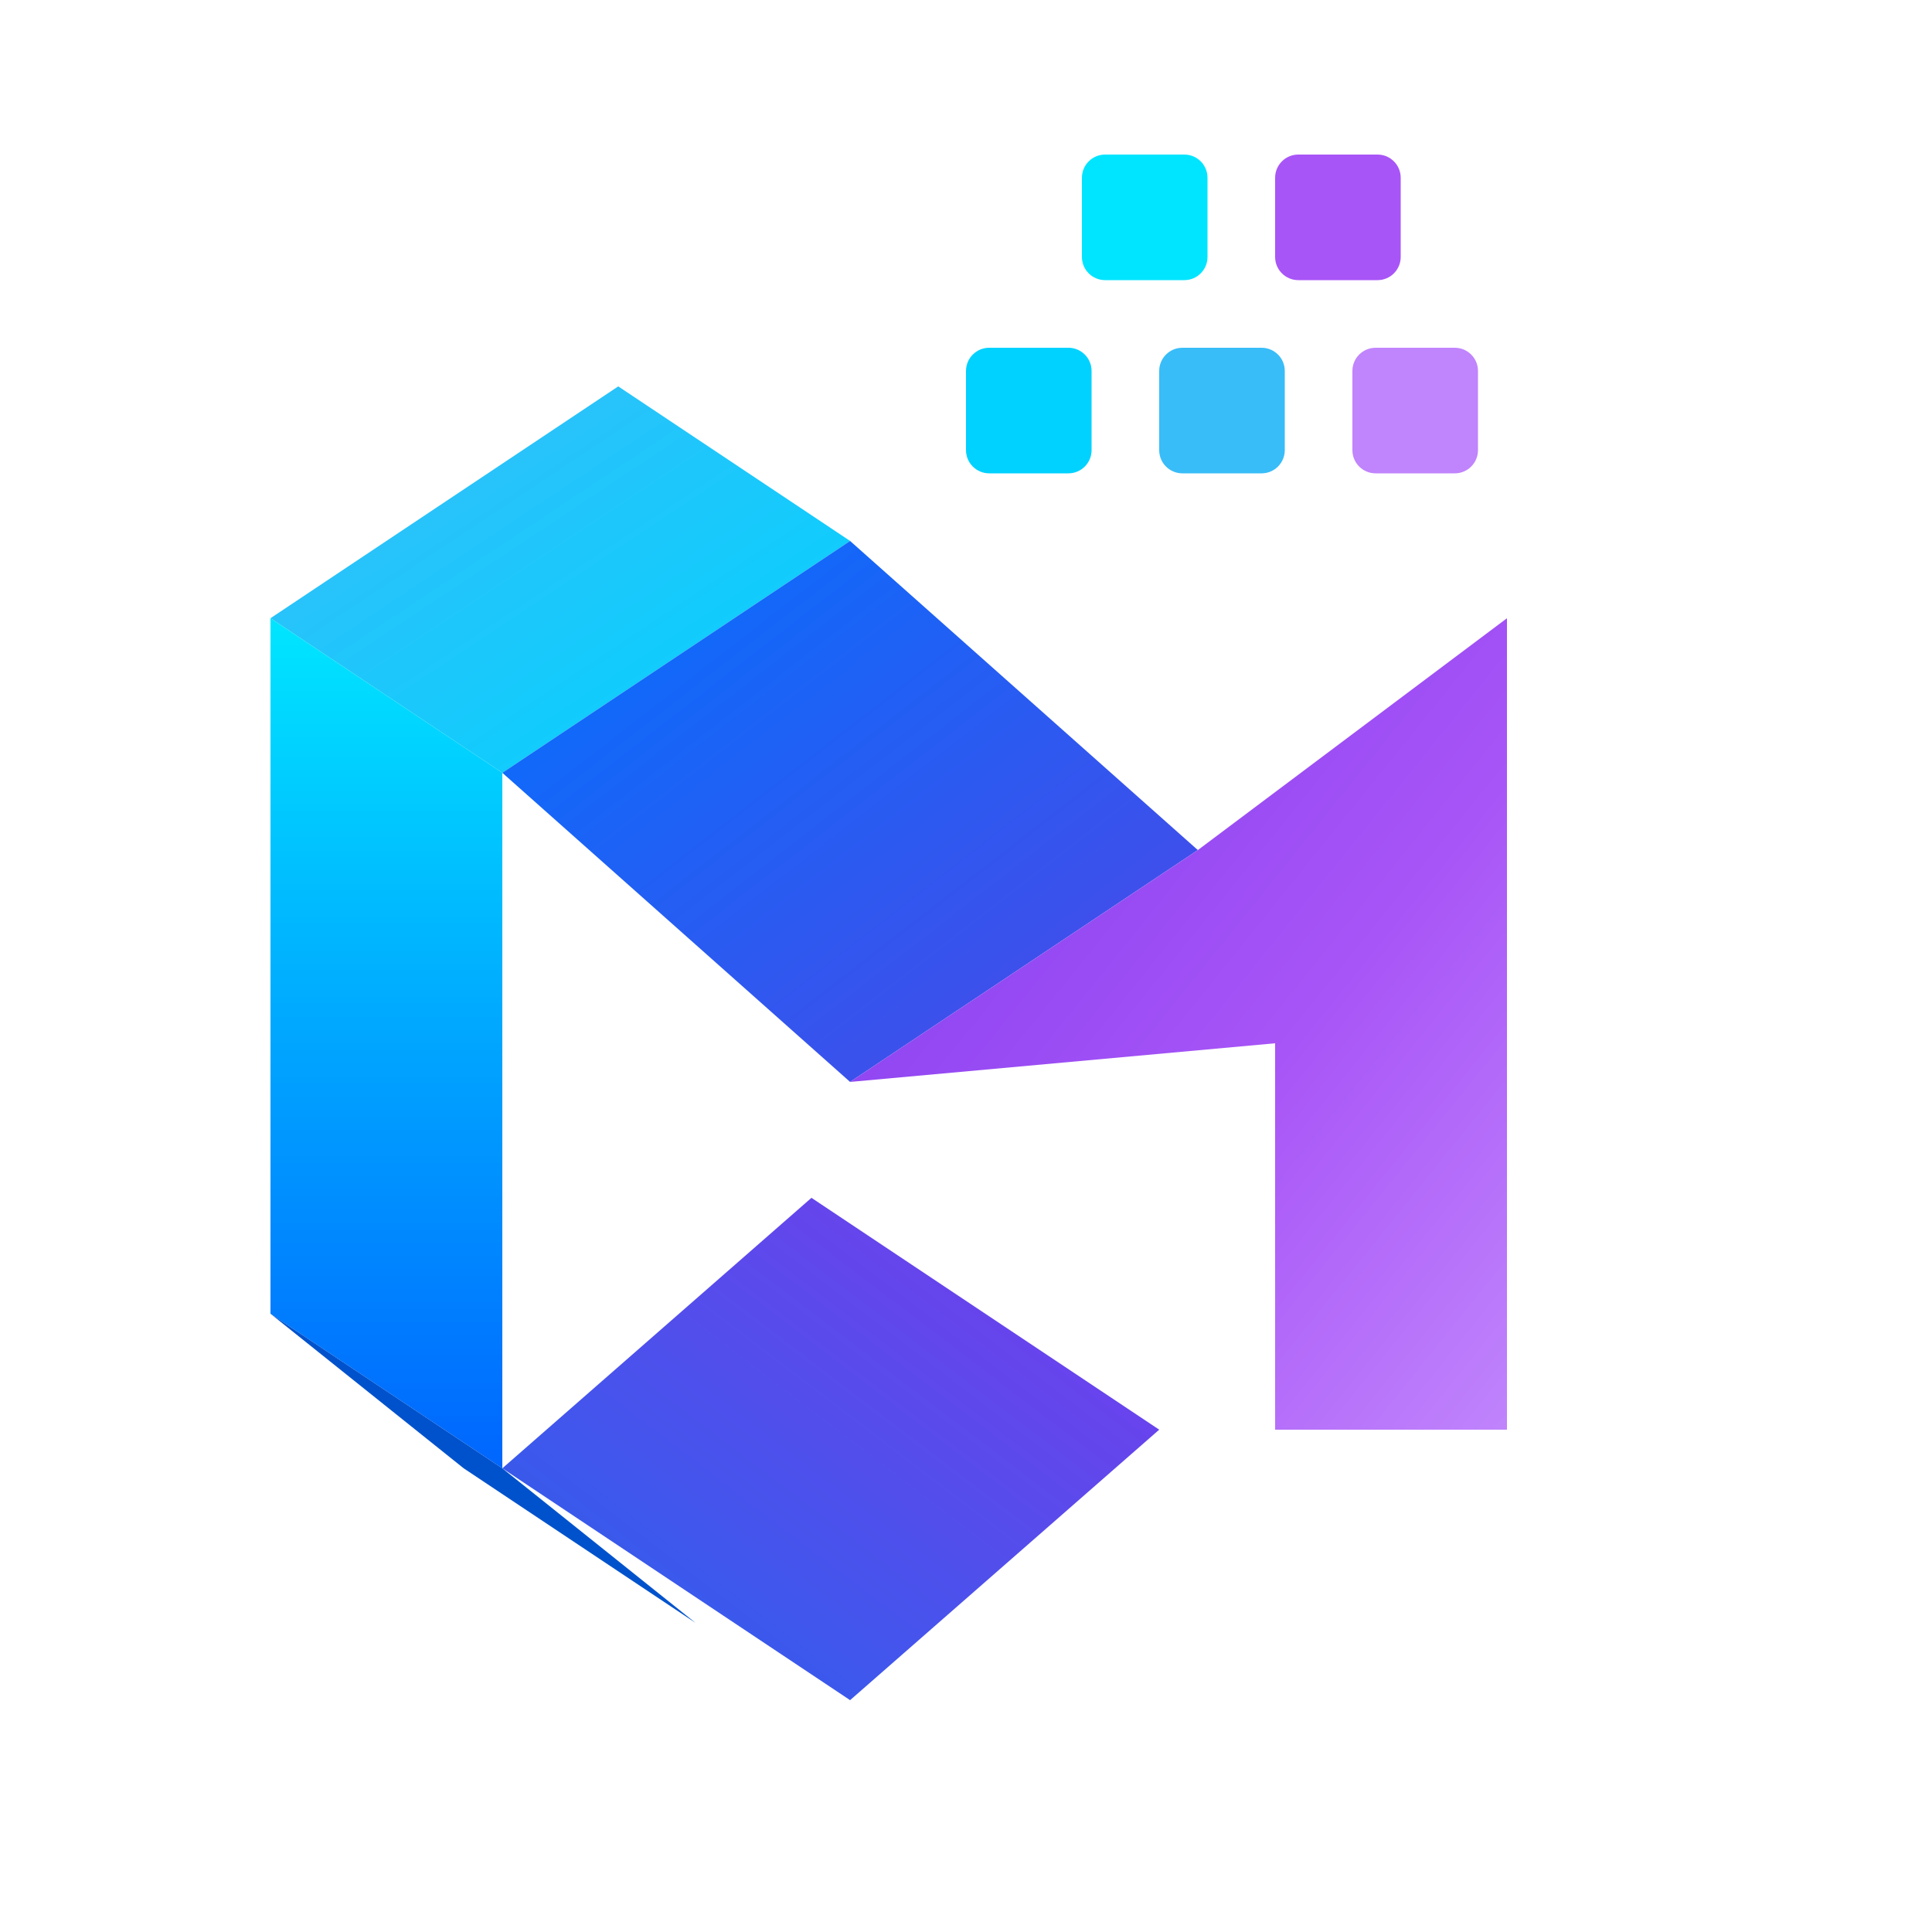
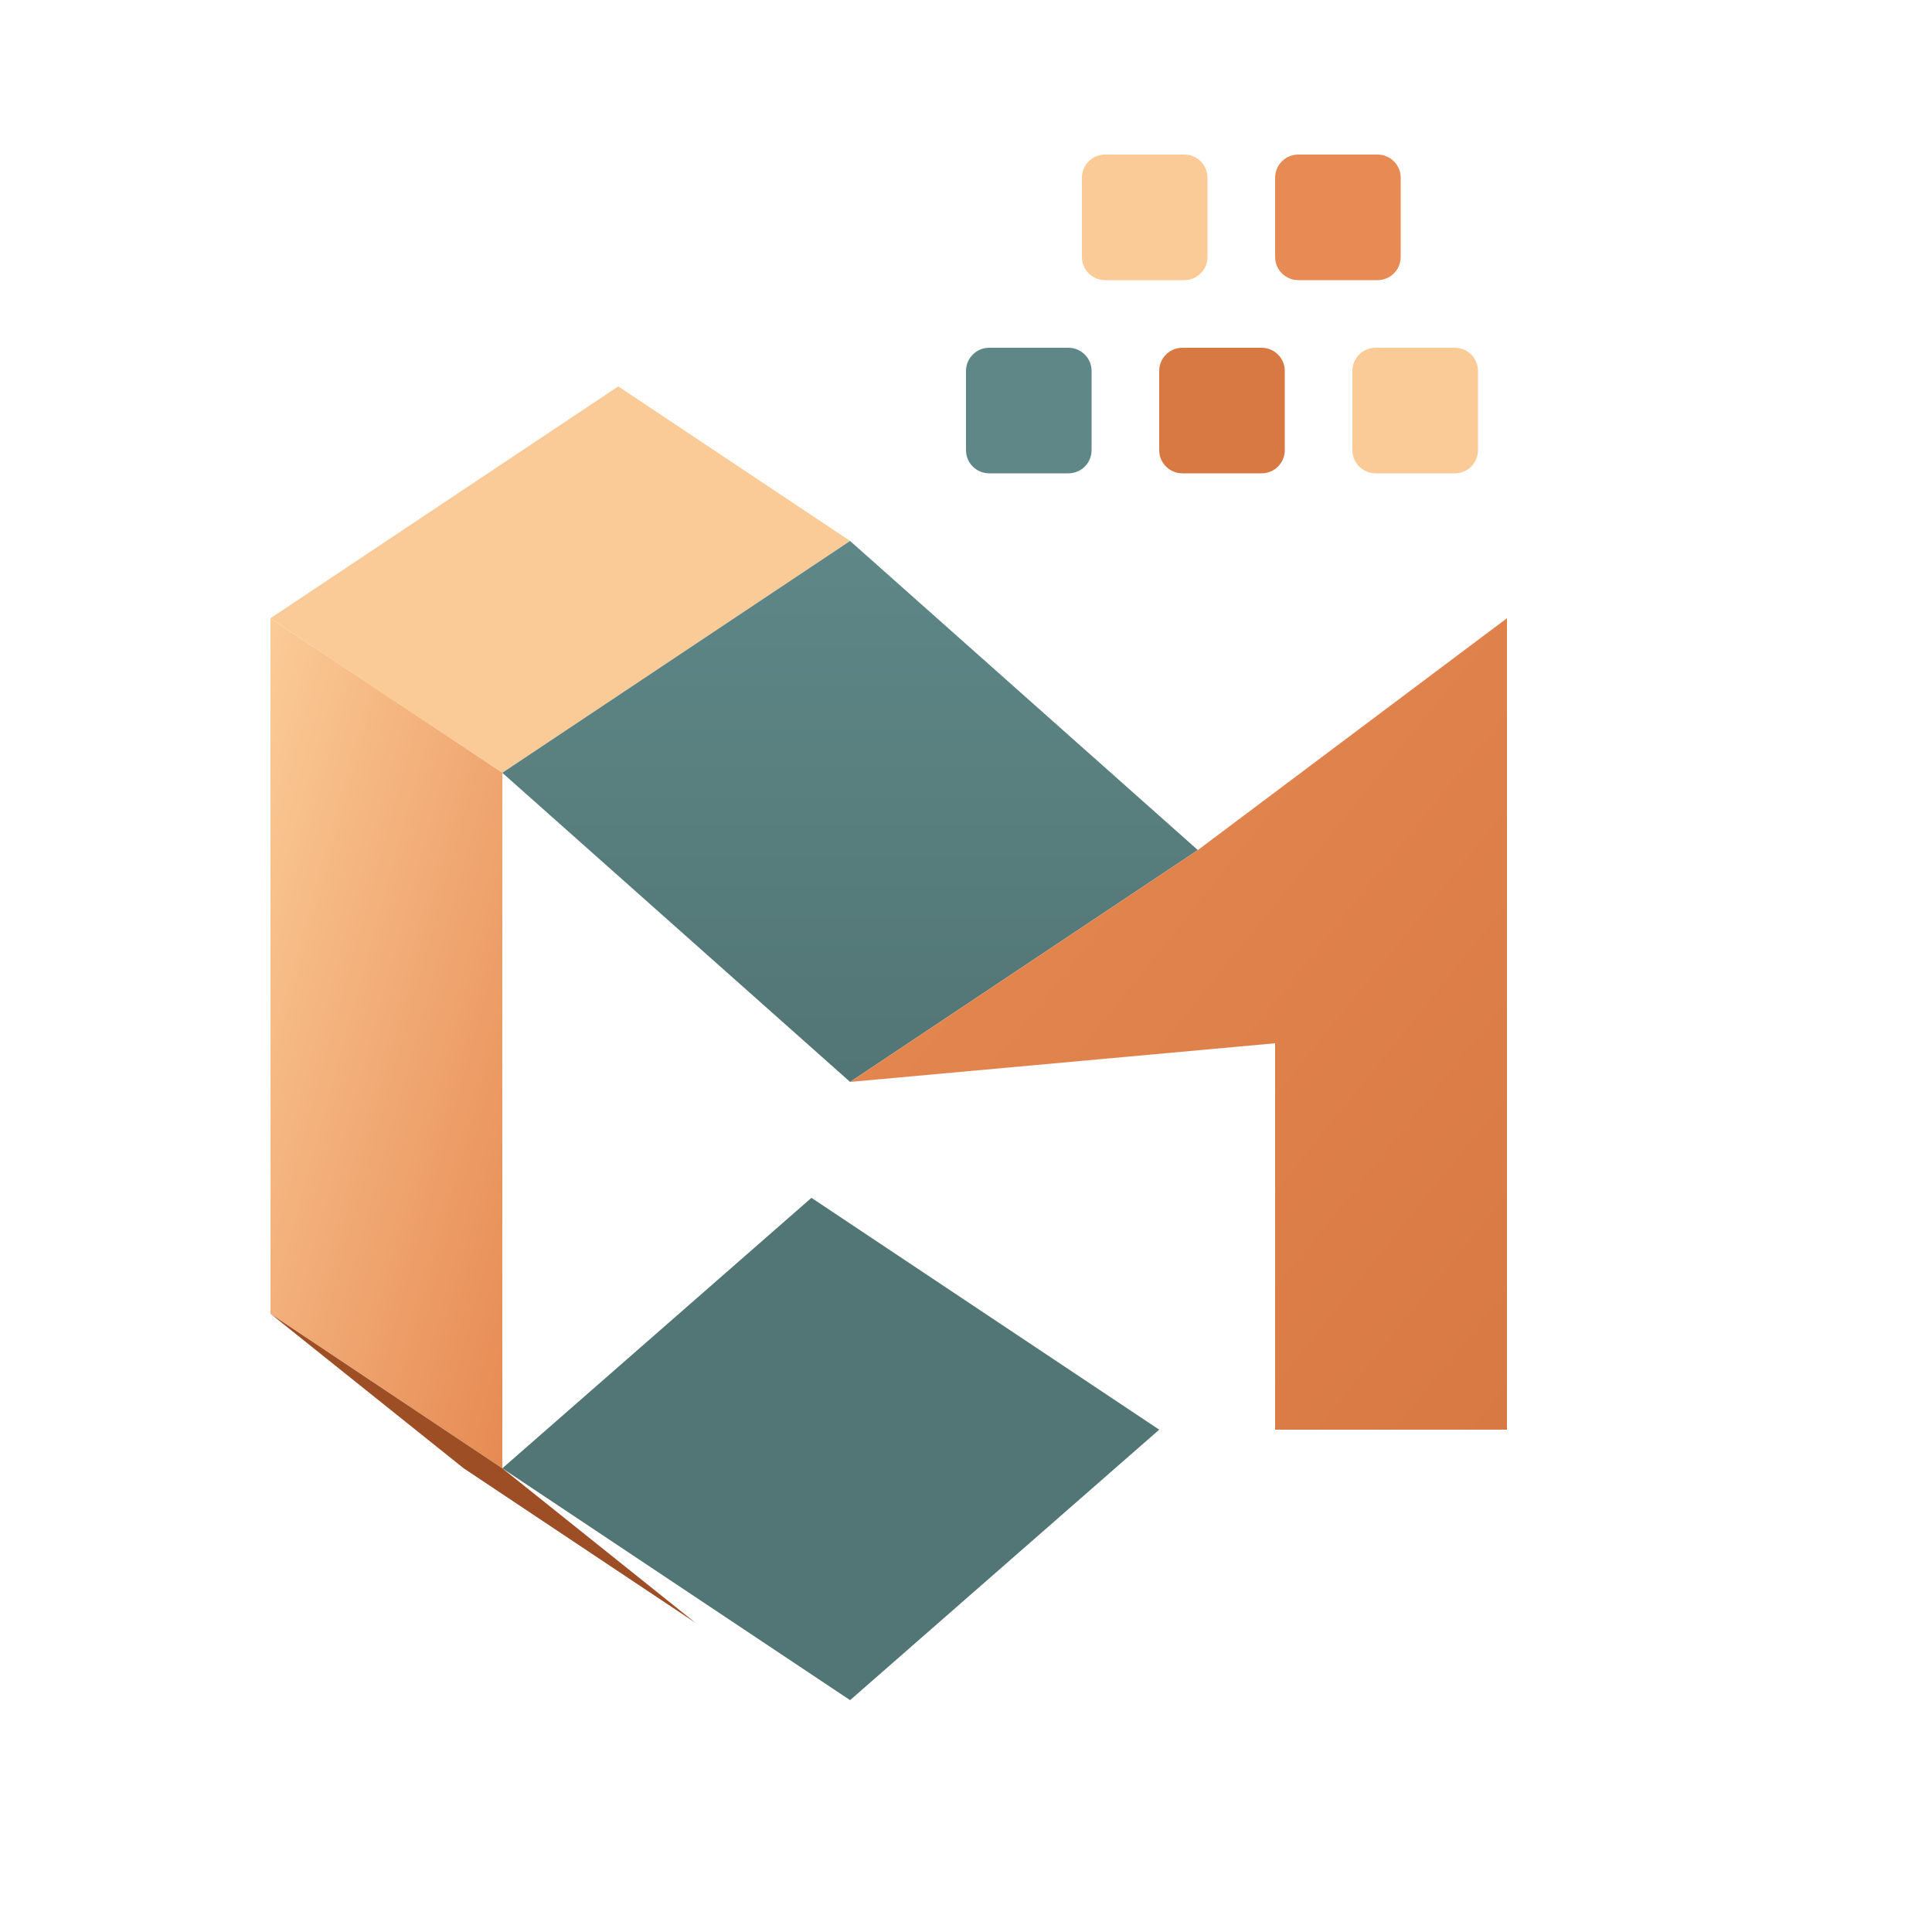
<svg xmlns="http://www.w3.org/2000/svg" viewBox="0 0 100 100" width="100" height="100">
  <defs>
-     <linearGradient id="gradLeftTop" x1="0%" y1="0%" x2="100%" y2="100%">
-       <stop offset="0%" stop-color="#38bdf8" />
-       <stop offset="100%" stop-color="#00d2ff" />
+     <linearGradient id="iconLeft" x1="0%" y1="0%" x2="100%" y2="100%">
+       <stop offset="0%" stop-color="#fbcb97" />
+       <stop offset="100%" stop-color="#e78a53" />
    </linearGradient>
-     <linearGradient id="gradLeftPillar" x1="0%" y1="0%" x2="0%" y2="100%">
-       <stop offset="0%" stop-color="#00e5ff" />
-       <stop offset="100%" stop-color="#0066ff" />
+     <linearGradient id="iconCrucible" x1="0%" y1="0%" x2="0%" y2="100%">
+       <stop offset="0%" stop-color="#5f8787" />
+       <stop offset="100%" stop-color="#527575" />
    </linearGradient>
-     <linearGradient id="gradCenterRibbon" x1="0%" y1="0%" x2="100%" y2="100%">
-       <stop offset="0%" stop-color="#0072ff" />
-       <stop offset="100%" stop-color="#4f46e5" />
-     </linearGradient>
-     <linearGradient id="gradBottomFold" x1="0%" y1="100%" x2="100%" y2="0%">
-       <stop offset="0%" stop-color="#2563eb" />
-       <stop offset="100%" stop-color="#7c3aed" />
-     </linearGradient>
-     <linearGradient id="gradRightPillar" x1="0%" y1="0%" x2="100%" y2="100%">
-       <stop offset="0%" stop-color="#7c3aed" />
-       <stop offset="60%" stop-color="#a855f7" />
-       <stop offset="100%" stop-color="#c084fc" />
-     </linearGradient>
-     <linearGradient id="gradWordForge" x1="0%" y1="0%" x2="100%" y2="0%">
-       <stop offset="0%" stop-color="#38bdf8" />
-       <stop offset="45%" stop-color="#60a5fa" />
-       <stop offset="80%" stop-color="#a855f7" />
-       <stop offset="100%" stop-color="#c084fc" />
-     </linearGradient>
-     <linearGradient id="gradDarkLeft" x1="0%" y1="0%" x2="0%" y2="100%">
-       <stop offset="0%" stop-color="#0284c7" />
-       <stop offset="100%" stop-color="#0369a1" />
+     <linearGradient id="iconRight" x1="0%" y1="0%" x2="100%" y2="100%">
+       <stop offset="0%" stop-color="#e78a53" />
+       <stop offset="100%" stop-color="#d87943" />
    </linearGradient>
  </defs>
-   <path d="M 14,32 L 32,20 L 44,28 L 26,40 Z" fill="url(#gradLeftTop)" />
-   <path d="M 14,32 L 26,40 L 26,76 L 14,68 Z" fill="url(#gradLeftPillar)" />
-   <path d="M 26,40 L 44,28 L 62,44 L 44,56 Z" fill="url(#gradCenterRibbon)" />
-   <path d="M 26,76 L 44,88 L 60,74 L 42,62 Z" fill="url(#gradBottomFold)" />
-   <path d="M 62,44 L 78,32 L 78,74 L 66,74 L 66,54 L 44,56 Z" fill="url(#gradRightPillar)" />
-   <path d="M 14,68 L 26,76 L 36,84 L 24,76 Z" fill="#0052cc" />
-   <rect x="56" y="8" width="6.5" height="6.5" rx="1.2" fill="#00e5ff" />
-   <rect x="66" y="8" width="6.5" height="6.5" rx="1.2" fill="#a855f7" />
-   <rect x="50" y="18" width="6.5" height="6.5" rx="1.2" fill="#00d2ff" />
-   <rect x="60" y="18" width="6.5" height="6.5" rx="1.2" fill="#38bdf8" />
-   <rect x="70" y="18" width="6.5" height="6.5" rx="1.2" fill="#c084fc" />
+   <path d="M 14,32 L 32,20 L 44,28 L 26,40 Z" fill="#fbcb97" />
+   <path d="M 14,32 L 26,40 L 26,76 L 14,68 Z" fill="url(#iconLeft)" />
+   <path d="M 26,40 L 44,28 L 62,44 L 44,56 Z" fill="url(#iconCrucible)" />
+   <path d="M 26,76 L 44,88 L 60,74 L 42,62 Z" fill="#527575" />
+   <path d="M 62,44 L 78,32 L 78,74 L 66,74 L 66,54 L 44,56 Z" fill="url(#iconRight)" />
+   <path d="M 14,68 L 26,76 L 36,84 L 24,76 Z" fill="#9e4e24" />
+   <rect x="56" y="8" width="6.5" height="6.5" rx="1.2" fill="#fbcb97" />
+   <rect x="66" y="8" width="6.5" height="6.5" rx="1.2" fill="#e78a53" />
+   <rect x="50" y="18" width="6.5" height="6.5" rx="1.2" fill="#5f8787" />
+   <rect x="60" y="18" width="6.5" height="6.5" rx="1.2" fill="#d87943" />
+   <rect x="70" y="18" width="6.5" height="6.5" rx="1.2" fill="#fbcb97" />
</svg>
